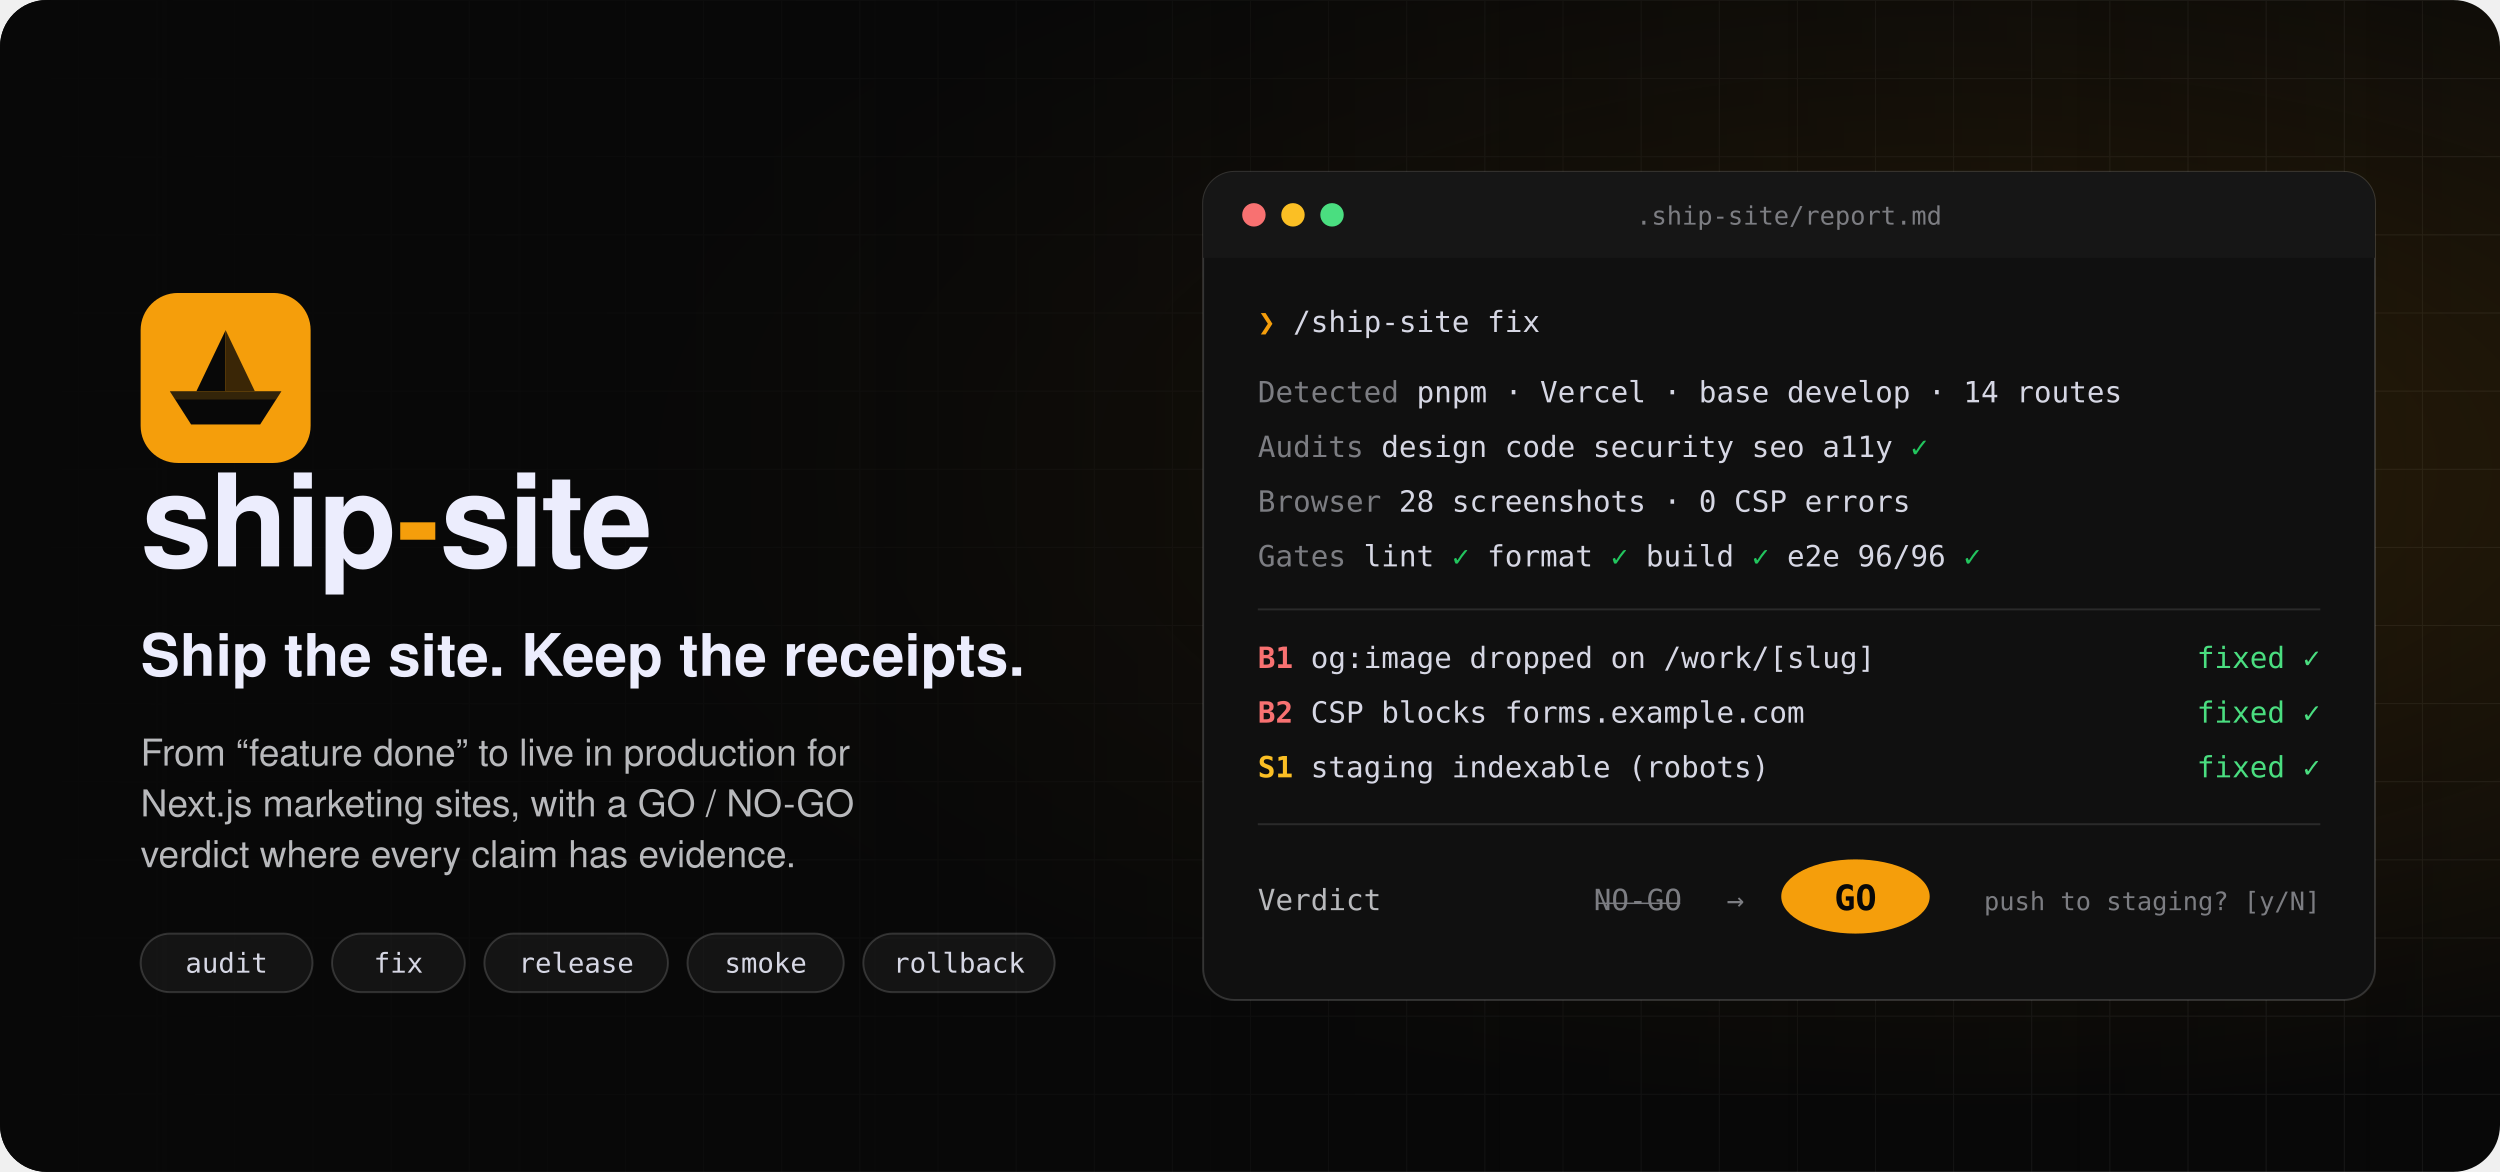
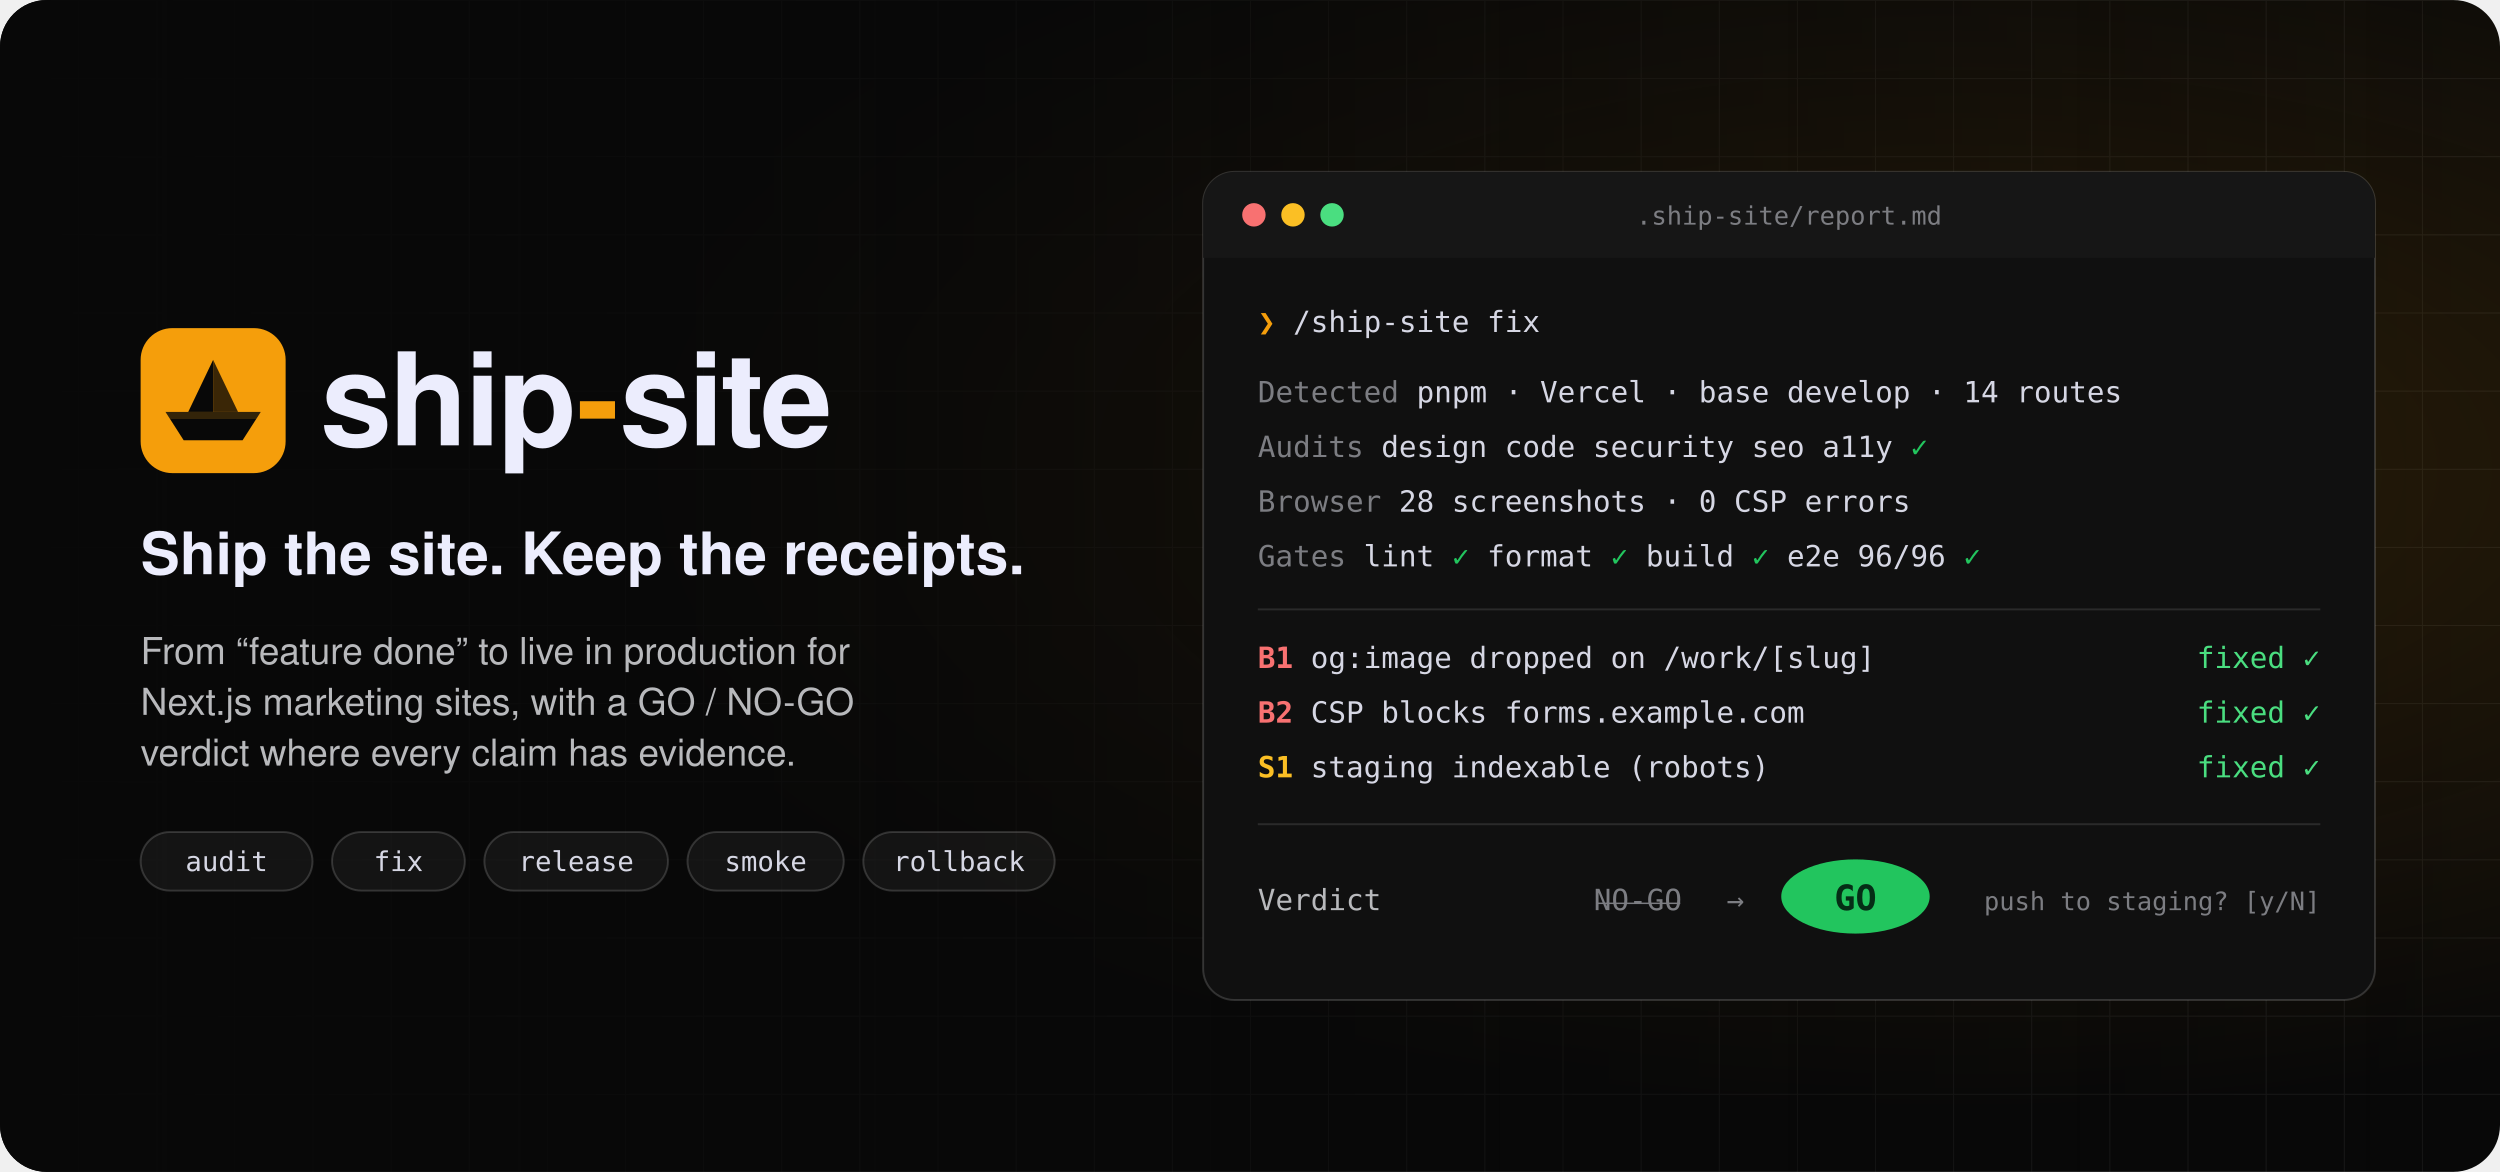
<svg xmlns="http://www.w3.org/2000/svg" viewBox="0 0 1280 600" width="1280" height="600" role="img" aria-label="ship-site: a terminal shows an audit turning a NO-GO into a GO with evidence for every gate">
  <defs>
    <pattern id="grid" width="40" height="40" patternUnits="userSpaceOnUse">
      <path d="M40 0H0V40" fill="none" stroke="#FFFFFF" stroke-opacity=".06" stroke-width="1" />
    </pattern>
    <radialGradient id="glow" cx="78%" cy="40%" r="55%">
      <stop offset="0" stop-color="#F59E0B" stop-opacity=".16" />
      <stop offset="1" stop-color="#F59E0B" stop-opacity="0" />
    </radialGradient>
    <linearGradient id="fade" x1="0" x2="1">
      <stop offset="0" stop-color="#080808" />
      <stop offset=".45" stop-color="#080808" stop-opacity=".6" />
      <stop offset="1" stop-color="#080808" stop-opacity="0" />
    </linearGradient>
  </defs>
  <rect width="1280" height="600" rx="24" fill="#080808" />
  <rect width="1280" height="600" rx="24" fill="url(#grid)" />
  <rect width="1280" height="600" rx="24" fill="url(#glow)" />
  <rect width="1280" height="600" rx="24" fill="url(#fade)" />
-   <g transform="translate(72 150) scale(.17)">
+   <g transform="translate(72 168) scale(.145)">
    <rect width="512" height="512" rx="112" fill="#F59E0B" />
    <path d="M88 296H424L360 396H152Z" fill="#080808" />
    <path d="M168 296 256 112V296Z" fill="#080808" />
    <path d="M256 112 344 296H256Z" fill="#3A2606" />
    <path d="M88 296H424L408 321H104Z" fill="#F59E0B" opacity=".18" />
  </g>
-   <text x="72" y="290" font-family="'Space Grotesk',Manrope,-apple-system,BlinkMacSystemFont,'Segoe UI',Helvetica,Arial,sans-serif" font-size="66" font-weight="700" letter-spacing="-1.5" fill="#ECEDFD">ship<tspan fill="#F59E0B">-</tspan>site</text>
-   <text x="72" y="346" font-family="'Space Grotesk',Manrope,-apple-system,BlinkMacSystemFont,'Segoe UI',Helvetica,Arial,sans-serif" font-size="30" font-weight="600" fill="#ECEDFD">Ship the site. Keep the receipts.</text>
+   <text x="164" y="228" font-family="'Space Grotesk',Manrope,-apple-system,BlinkMacSystemFont,'Segoe UI',Helvetica,Arial,sans-serif" font-size="66" font-weight="700" letter-spacing="-1.5" fill="#ECEDFD">ship<tspan fill="#F59E0B">-</tspan>site</text>
+   <text x="72" y="294" font-family="'Space Grotesk',Manrope,-apple-system,BlinkMacSystemFont,'Segoe UI',Helvetica,Arial,sans-serif" font-size="30" font-weight="600" fill="#ECEDFD">Ship the site. Keep the receipts.</text>
  <text font-family="Manrope,-apple-system,BlinkMacSystemFont,'Segoe UI',Helvetica,Arial,sans-serif" font-size="19" fill="#B8B9BC">
-     <tspan x="72" y="392">From “feature done” to live in production for</tspan>
-     <tspan x="72" y="418">Next.js marketing sites, with a GO / NO-GO</tspan>
-     <tspan x="72" y="444">verdict where every claim has evidence.</tspan>
+     <tspan x="72" y="340">From “feature done” to live in production for</tspan>
+     <tspan x="72" y="366">Next.js marketing sites, with a GO / NO-GO</tspan>
+     <tspan x="72" y="392">verdict where every claim has evidence.</tspan>
  </text>
  <g font-family="ui-monospace,SFMono-Regular,Menlo,Consolas,monospace" font-size="14" fill="#D6D7E4">
-     <rect x="72" y="478" width="88" height="30" rx="15" fill="#FFFFFF" fill-opacity=".05" stroke="#FFFFFF" stroke-opacity=".16" />
-     <text x="116" y="498" text-anchor="middle">audit</text>
-     <rect x="170" y="478" width="68" height="30" rx="15" fill="#FFFFFF" fill-opacity=".05" stroke="#FFFFFF" stroke-opacity=".16" />
-     <text x="204" y="498" text-anchor="middle">fix</text>
-     <rect x="248" y="478" width="94" height="30" rx="15" fill="#FFFFFF" fill-opacity=".05" stroke="#FFFFFF" stroke-opacity=".16" />
-     <text x="295" y="498" text-anchor="middle">release</text>
-     <rect x="352" y="478" width="80" height="30" rx="15" fill="#FFFFFF" fill-opacity=".05" stroke="#FFFFFF" stroke-opacity=".16" />
-     <text x="392" y="498" text-anchor="middle">smoke</text>
-     <rect x="442" y="478" width="98" height="30" rx="15" fill="#FFFFFF" fill-opacity=".05" stroke="#FFFFFF" stroke-opacity=".16" />
-     <text x="491" y="498" text-anchor="middle">rollback</text>
+     <rect x="72" y="426" width="88" height="30" rx="15" fill="#FFFFFF" fill-opacity=".05" stroke="#FFFFFF" stroke-opacity=".16" />
+     <text x="116" y="446" text-anchor="middle">audit</text>
+     <rect x="170" y="426" width="68" height="30" rx="15" fill="#FFFFFF" fill-opacity=".05" stroke="#FFFFFF" stroke-opacity=".16" />
+     <text x="204" y="446" text-anchor="middle">fix</text>
+     <rect x="248" y="426" width="94" height="30" rx="15" fill="#FFFFFF" fill-opacity=".05" stroke="#FFFFFF" stroke-opacity=".16" />
+     <text x="295" y="446" text-anchor="middle">release</text>
+     <rect x="352" y="426" width="80" height="30" rx="15" fill="#FFFFFF" fill-opacity=".05" stroke="#FFFFFF" stroke-opacity=".16" />
+     <text x="392" y="446" text-anchor="middle">smoke</text>
+     <rect x="442" y="426" width="98" height="30" rx="15" fill="#FFFFFF" fill-opacity=".05" stroke="#FFFFFF" stroke-opacity=".16" />
+     <text x="491" y="446" text-anchor="middle">rollback</text>
  </g>
  <g transform="translate(616 88)">
    <rect width="600" height="424" rx="16" fill="#101010" stroke="#FFFFFF" stroke-opacity=".16" />
    <path d="M0 16A16 16 0 0 1 16 0H584A16 16 0 0 1 600 16V44H0Z" fill="#161616" />
    <circle cx="26" cy="22" r="6" fill="#F87171" />
    <circle cx="46" cy="22" r="6" fill="#FBBF24" />
    <circle cx="66" cy="22" r="6" fill="#4ADE80" />
    <text x="300" y="27" text-anchor="middle" font-family="ui-monospace,SFMono-Regular,Menlo,Consolas,monospace" font-size="13" fill="#7C7D82">.ship-site/report.md</text>
    <g font-family="ui-monospace,SFMono-Regular,Menlo,Consolas,monospace" font-size="15" fill="#D6D7E4">
      <text x="28" y="82">
        <tspan fill="#F59E0B">❯</tspan> /ship-site fix</text>
      <text x="28" y="118">
        <tspan fill="#7C7D82">Detected </tspan> pnpm · Vercel · base develop · 14 routes</text>
      <text x="28" y="146">
        <tspan fill="#7C7D82">Audits   </tspan> design code security seo a11y <tspan fill="#22C55E">✓</tspan>
      </text>
      <text x="28" y="174">
        <tspan fill="#7C7D82">Browser  </tspan> 28 screenshots · 0 CSP errors</text>
      <text x="28" y="202">
        <tspan fill="#7C7D82">Gates    </tspan> lint <tspan fill="#22C55E">✓</tspan> format <tspan fill="#22C55E">✓</tspan> build <tspan fill="#22C55E">✓</tspan> e2e 96/96 <tspan fill="#22C55E">✓</tspan>
      </text>
      <line x1="28" y1="224" x2="572" y2="224" stroke="#2A2A2A" />
      <text x="28" y="254">
        <tspan fill="#F87171" font-weight="700">B1</tspan> og:image dropped on /work/[slug]</text>
      <text x="572" y="254" text-anchor="end" fill="#4ADE80">fixed ✓</text>
      <text x="28" y="282">
        <tspan fill="#F87171" font-weight="700">B2</tspan> CSP blocks forms.example.com</text>
      <text x="572" y="282" text-anchor="end" fill="#4ADE80">fixed ✓</text>
      <text x="28" y="310">
        <tspan fill="#FBBF24" font-weight="700">S1</tspan> staging indexable (robots)</text>
      <text x="572" y="310" text-anchor="end" fill="#4ADE80">fixed ✓</text>
      <line x1="28" y1="334" x2="572" y2="334" stroke="#2A2A2A" />
      <text x="28" y="378" fill="#B8B9BC">Verdict</text>
      <text x="200" y="378" fill="#7C7D82" text-decoration="line-through">NO-GO</text>
      <text x="268" y="378" fill="#7C7D82">→</text>
    </g>
-     <rect x="296" y="352" width="76" height="38" rx="999" fill="#F59E0B" />
-     <text x="334" y="378" text-anchor="middle" font-family="ui-monospace,SFMono-Regular,Menlo,Consolas,monospace" font-size="18" font-weight="800" fill="#080808">GO</text>
+     <rect x="296" y="352" width="76" height="38" rx="999" fill="#22C55E" />
+     <text x="334" y="378" text-anchor="middle" font-family="ui-monospace,SFMono-Regular,Menlo,Consolas,monospace" font-size="18" font-weight="800" fill="#052E16">GO</text>
    <text x="572" y="378" text-anchor="end" font-family="ui-monospace,SFMono-Regular,Menlo,Consolas,monospace" font-size="13" fill="#7C7D82">push to staging? [y/N]</text>
  </g>
</svg>
